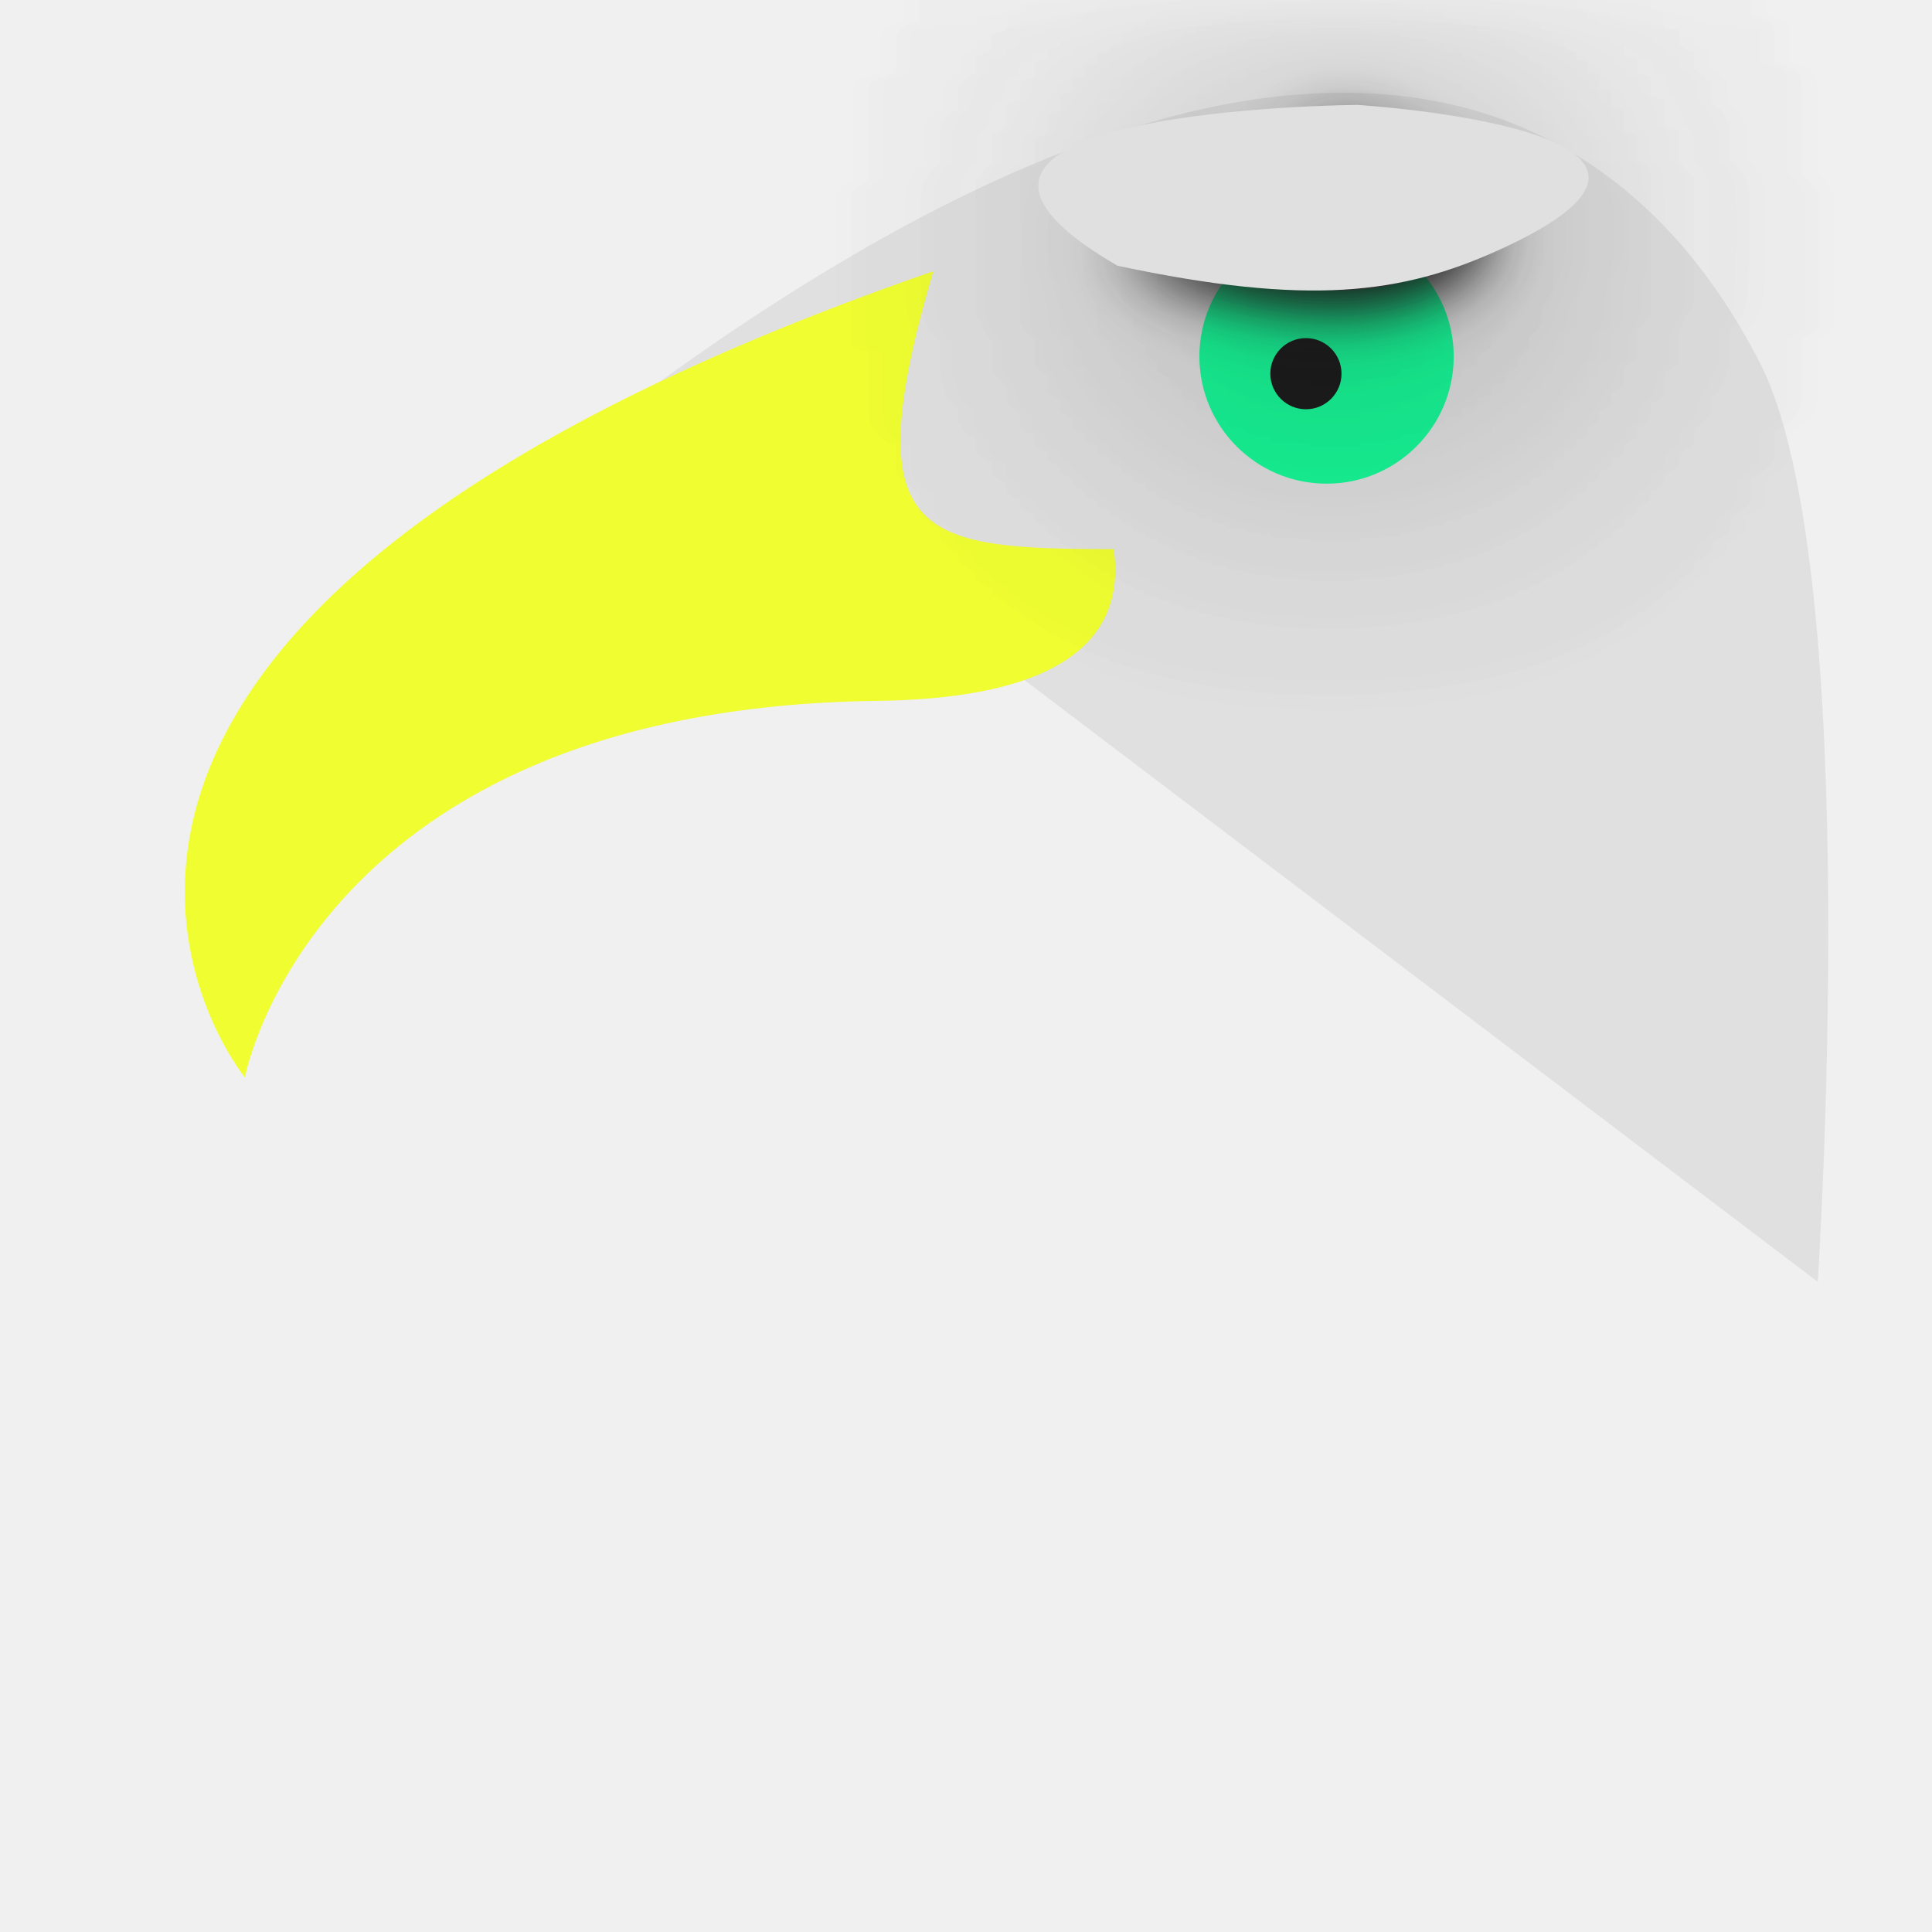
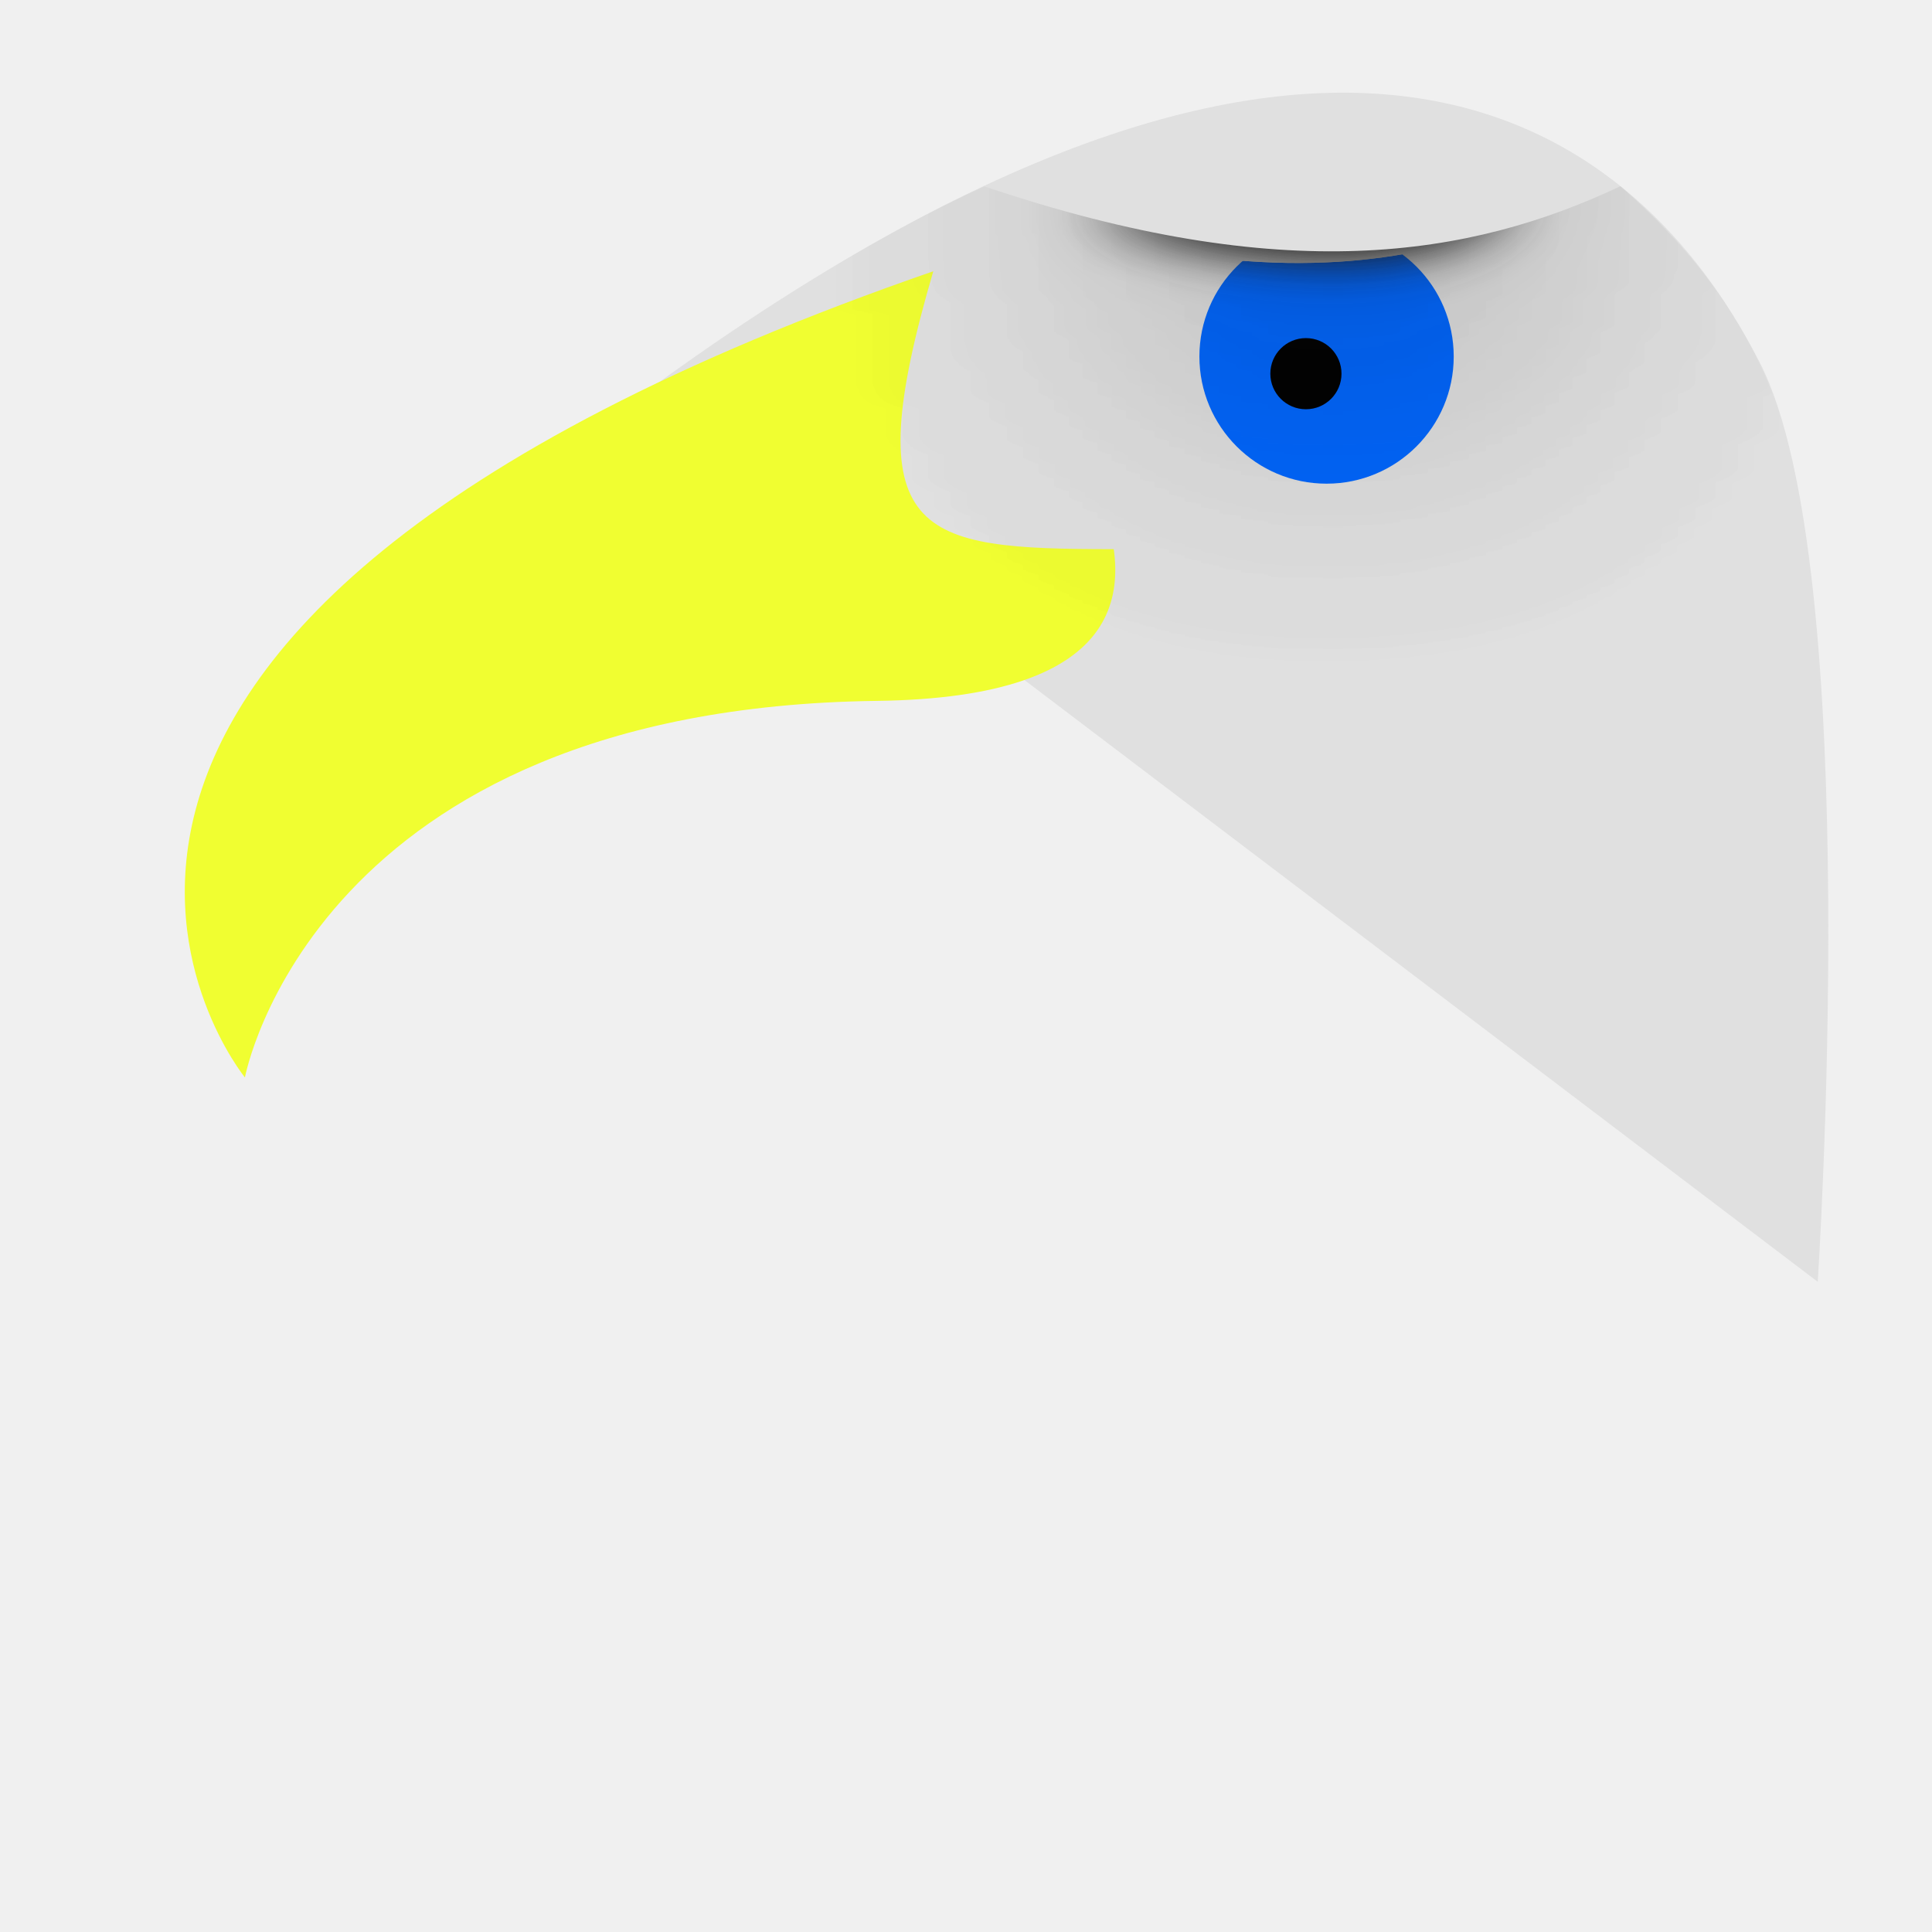
<svg xmlns="http://www.w3.org/2000/svg" width="512" height="512" viewBox="0 0 135.467 135.467" version="1.1" id="svg1">
  <defs id="defs1">
    <filter style="color-interpolation-filters:sRGB;" id="filter20" x="-2.354" y="-5.356" width="5.709" height="11.712">
      <feFlood result="flood" in="SourceGraphic" flood-opacity="0.498" flood-color="rgb(0,0,0)" id="feFlood19" />
      <feGaussianBlur result="blur" in="SourceGraphic" stdDeviation="20.386" id="feGaussianBlur19" />
      <feOffset result="offset" in="blur" dx="0" dy="0" id="feOffset19" />
      <feComposite result="comp1" operator="in" in="flood" in2="offset" id="feComposite19" />
      <feComposite result="fbSourceGraphic" operator="over" in="SourceGraphic" in2="comp1" id="feComposite20" />
      <feColorMatrix result="fbSourceGraphicAlpha" in="fbSourceGraphic" values="0 0 0 -1 0 0 0 0 -1 0 0 0 0 -1 0 0 0 0 1 0" id="feColorMatrix38" />
      <feFlood id="feFlood38" result="flood" in="fbSourceGraphic" flood-opacity="1" flood-color="rgb(27,27,27)" />
      <feGaussianBlur id="feGaussianBlur38" result="blur" in="fbSourceGraphic" stdDeviation="2.2" />
      <feOffset id="feOffset38" result="offset" in="blur" dx="0" dy="0" />
      <feComposite id="feComposite38" result="comp1" operator="in" in="flood" in2="offset" />
      <feComposite id="feComposite39" result="fbSourceGraphic" operator="over" in="fbSourceGraphic" in2="comp1" />
      <feColorMatrix result="fbSourceGraphicAlpha" in="fbSourceGraphic" values="0 0 0 -1 0 0 0 0 -1 0 0 0 0 -1 0 0 0 0 1 0" id="feColorMatrix39" />
      <feFlood id="feFlood39" result="flood" in="fbSourceGraphic" flood-opacity="1" flood-color="rgb(27,27,27)" />
      <feGaussianBlur id="feGaussianBlur39" result="blur" in="fbSourceGraphic" stdDeviation="2.2" />
      <feOffset id="feOffset39" result="offset" in="blur" dx="0" dy="0" />
      <feComposite id="feComposite40" result="comp1" operator="in" in="flood" in2="offset" />
      <feComposite id="feComposite41" result="comp2" operator="over" in="fbSourceGraphic" in2="comp1" />
    </filter>
+     <clipPath clipPathUnits="userSpaceOnUse" id="clipPath14">
+       <path style="fill:#ff00f6;fill-opacity:1;stroke-width:0.247" d="m 77.051,16.747 c 13.862,3.033 22.353,3.535 28.194,-0.597 0.439,-0.311 30.62,14.559 30.62,14.559 0,0 -172.68,59.442 -58.814,-13.963 z" id="path14" />
+     </clipPath>
+     <clipPath clipPathUnits="userSpaceOnUse" id="clipPath15">
+       <path style="fill:#ff00f6;fill-opacity:1;stroke-width:0.247" d="m 77.051,16.747 c 13.862,3.033 22.353,3.535 28.194,-0.597 0.439,-0.311 30.62,14.559 30.62,14.559 0,0 -172.68,59.442 -58.814,-13.963 z" id="path15" />
+     </clipPath>
+     <clipPath clipPathUnits="userSpaceOnUse" id="clipPath19">
+       <path style="fill:#ff00f6;fill-opacity:1;stroke-width:0.247" d="m 77.051,16.747 c 13.862,3.033 21.342,1.46 28.194,-0.597 65.817,-19.751 88.731,47.337 -4.109,62.464 C 24.844,79.272 -8.899,-4.669 77.051,16.747 Z" id="path19" />
+     </clipPath>
+     <clipPath clipPathUnits="userSpaceOnUse" id="clipPath20">
+       <path style="fill:#ff00f6;fill-opacity:1;stroke-width:0.247" d="m 77.051,16.747 c 13.862,3.033 21.342,1.46 28.194,-0.597 65.817,-19.751 88.731,47.337 -4.109,62.464 C 24.844,79.272 -8.899,-4.669 77.051,16.747 Z" id="path20" />
+     </clipPath>
+     <mask maskUnits="userSpaceOnUse" id="mask8">
+       <path style="fill:#ff00f6;stroke-width:0.265" d="m 70.458,12.767 9.012,3.692 6.105,1.168 7.748,-0.041 9.079,-0.892 7.638,-1.823 4.216,-0.98 2.769,2.804 3.327,4.303 2.57,4.345 1.853,4.453 1.129,5.431 -6.579,13.587 L 65.439,64.266 55.709,34.276 55.552,21.107 62.368,16.509 Z" id="path9" />
+     </mask>
+     <mask maskUnits="userSpaceOnUse" id="mask9">
+       <path style="fill:#ff00f6;stroke-width:0.265" d="m 70.458,12.767 9.012,3.692 6.105,1.168 7.748,-0.041 9.079,-0.892 7.638,-1.823 4.216,-0.98 2.769,2.804 3.327,4.303 2.57,4.345 1.853,4.453 1.129,5.431 -6.579,13.587 L 65.439,64.266 55.709,34.276 55.552,21.107 62.368,16.509 Z" id="path10" />
+     </mask>
+     <mask maskUnits="userSpaceOnUse" id="mask24">
+       <path style="display:inline;fill:#ffffff;fill-opacity:1;stroke-width:0.284" d="m 71.71,15.166 c 18.778,9.073 30.481,6.385 39.951,-0.015 5.179,6.484 9.034,14.114 10.64,23.689 1.285,7.736 1.684,15.551 2.049,23.369 0.544,15.049 0.428,30.126 -0.096,45.221 H 43.87 l 8.145,-75.422 c 6.287,-6.237 12.662,-12.277 19.695,-16.843 z" id="path24" />
+     </mask>
+     <mask maskUnits="userSpaceOnUse" id="mask25">
+       <path style="display:inline;fill:#ffffff;fill-opacity:1;stroke-width:0.265" d="m 69.023,13.068 c 20.963,7.081 34.026,4.983 44.597,-0.011 5.781,5.06 10.085,11.015 11.878,18.488 1.434,6.037 1.88,12.136 2.287,18.238 0.608,11.745 0.477,23.512 -0.107,35.292 H 37.945 L 47.037,26.213 C 54.056,21.345 61.172,16.631 69.023,13.068 Z" id="path25" />
+     </mask>
+     <mask maskUnits="userSpaceOnUse" id="mask26">
+       <path style="display:inline;fill:#ffffff;fill-opacity:1;stroke-width:0.265" d="m 69.023,13.068 c 20.963,7.081 34.026,4.983 44.597,-0.011 5.781,5.06 10.085,11.015 11.878,18.488 1.434,6.037 1.88,12.136 2.287,18.238 0.608,11.745 0.477,23.512 -0.107,35.292 H 37.945 L 47.037,26.213 C 54.056,21.345 61.172,16.631 69.023,13.068 Z" id="path26" />
+     </mask>
  </defs>
  <g id="layer1">
-     <path style="fill:#e0e0e0;fill-opacity:1;stroke-width:0.265" d="m 45.238,27.509 c 50.949,-37.284 70.817,-16.467 78.171,-2.051 7.353,14.416 4.045,64.417 4.045,64.417" id="path2" />
-     <path style="fill:#f0fe31;fill-opacity:1;stroke-width:0.265" d="M 65.579,18.972 C -8.209,44.463 17.174,75.548 17.174,75.548 c 0,0 4.79,-25.902 44.307,-26.404 35.058,-0.446 4.098,-30.172 4.098,-30.172 z" id="path1" />
-     <path style="fill:#e0e0e0;fill-opacity:1;stroke-width:0.265" d="M 65.48,18.882 C 59.915,37.799 64.363,38.486 78.037,38.506 91.711,38.525 85.557,25.076 85.557,25.076 Z" id="path3" />
-     <circle style="fill:#15fb98;fill-opacity:1;stroke-width:0.265" id="path4" cx="93.015" cy="24.998" r="8.916" />
-     <circle style="fill:#1a1a1a;fill-opacity:1;stroke-width:0.191" id="path5" cx="91.568" cy="26.201" r="2.495" />
-     <path style="fill:#333333;fill-opacity:1;stroke-width:0.265;filter:url(#filter20)" d="m 78.52,17.294 c 12.417,3.887 20.024,4.53 25.256,-0.765 0.393,-0.398 -10.509,-7.281 -10.509,-7.281 0,0 2.337,7.053 -14.747,8.046 z" id="path7" />
-     <path style="display:inline;fill:#e0e0e0;fill-opacity:1;stroke-width:0.265" d="m 78.352,18.632 c 13.441,2.861 19.957,1.977 26.736,-1.099 18.603,-8.44 -9.923,-10.178 -9.923,-10.178 0,0 -35.779,0.25 -16.813,11.277 z" id="path7-5" />
+     <path style="display:inline;fill:#e0e0e0;fill-opacity:1;stroke-width:0.265" d="m 45.238,27.509 c 50.949,-37.284 70.817,-16.467 78.171,-2.051 7.353,14.416 4.045,64.417 4.045,64.417" id="path2" />
+     <path style="display:inline;fill:#f0fe31;fill-opacity:1;stroke-width:0.265" d="M 65.579,18.972 C -8.209,44.463 17.174,75.548 17.174,75.548 c 0,0 4.79,-25.902 44.307,-26.404 35.058,-0.446 4.098,-30.172 4.098,-30.172 z" id="path1" />
+     <path style="display:inline;fill:#e0e0e0;fill-opacity:1;stroke-width:0.265" d="M 65.48,18.882 C 59.915,37.799 64.363,38.486 78.037,38.506 91.711,38.525 85.557,25.076 85.557,25.076 Z" id="path3" />
+     <circle style="fill:#0066ff;fill-opacity:1;stroke-width:0.265;stroke-dasharray:none;opacity:1" id="path4" cx="93.015" cy="24.998" r="8.916" clip-path="url(#clipPath20)" mask="url(#mask26)" />
+     <circle style="fill:#000000;fill-opacity:1;stroke-width:0.191" id="path5" cx="91.568" cy="26.201" r="2.495" clip-path="url(#clipPath19)" mask="url(#mask25)" />
+     <path style="display:inline;fill:#333333;fill-opacity:1;stroke-width:0.265;filter:url(#filter20)" d="m 78.52,17.294 c 12.417,3.887 20.024,4.53 25.256,-0.765 0.393,-0.398 -10.509,-7.281 -10.509,-7.281 0,0 2.337,7.053 -14.747,8.046 z" id="path7" transform="matrix(1.116312,0,0,0.780441,-11.02806,1.231687)" clip-path="none" mask="url(#mask24)" />
  </g>
</svg>
